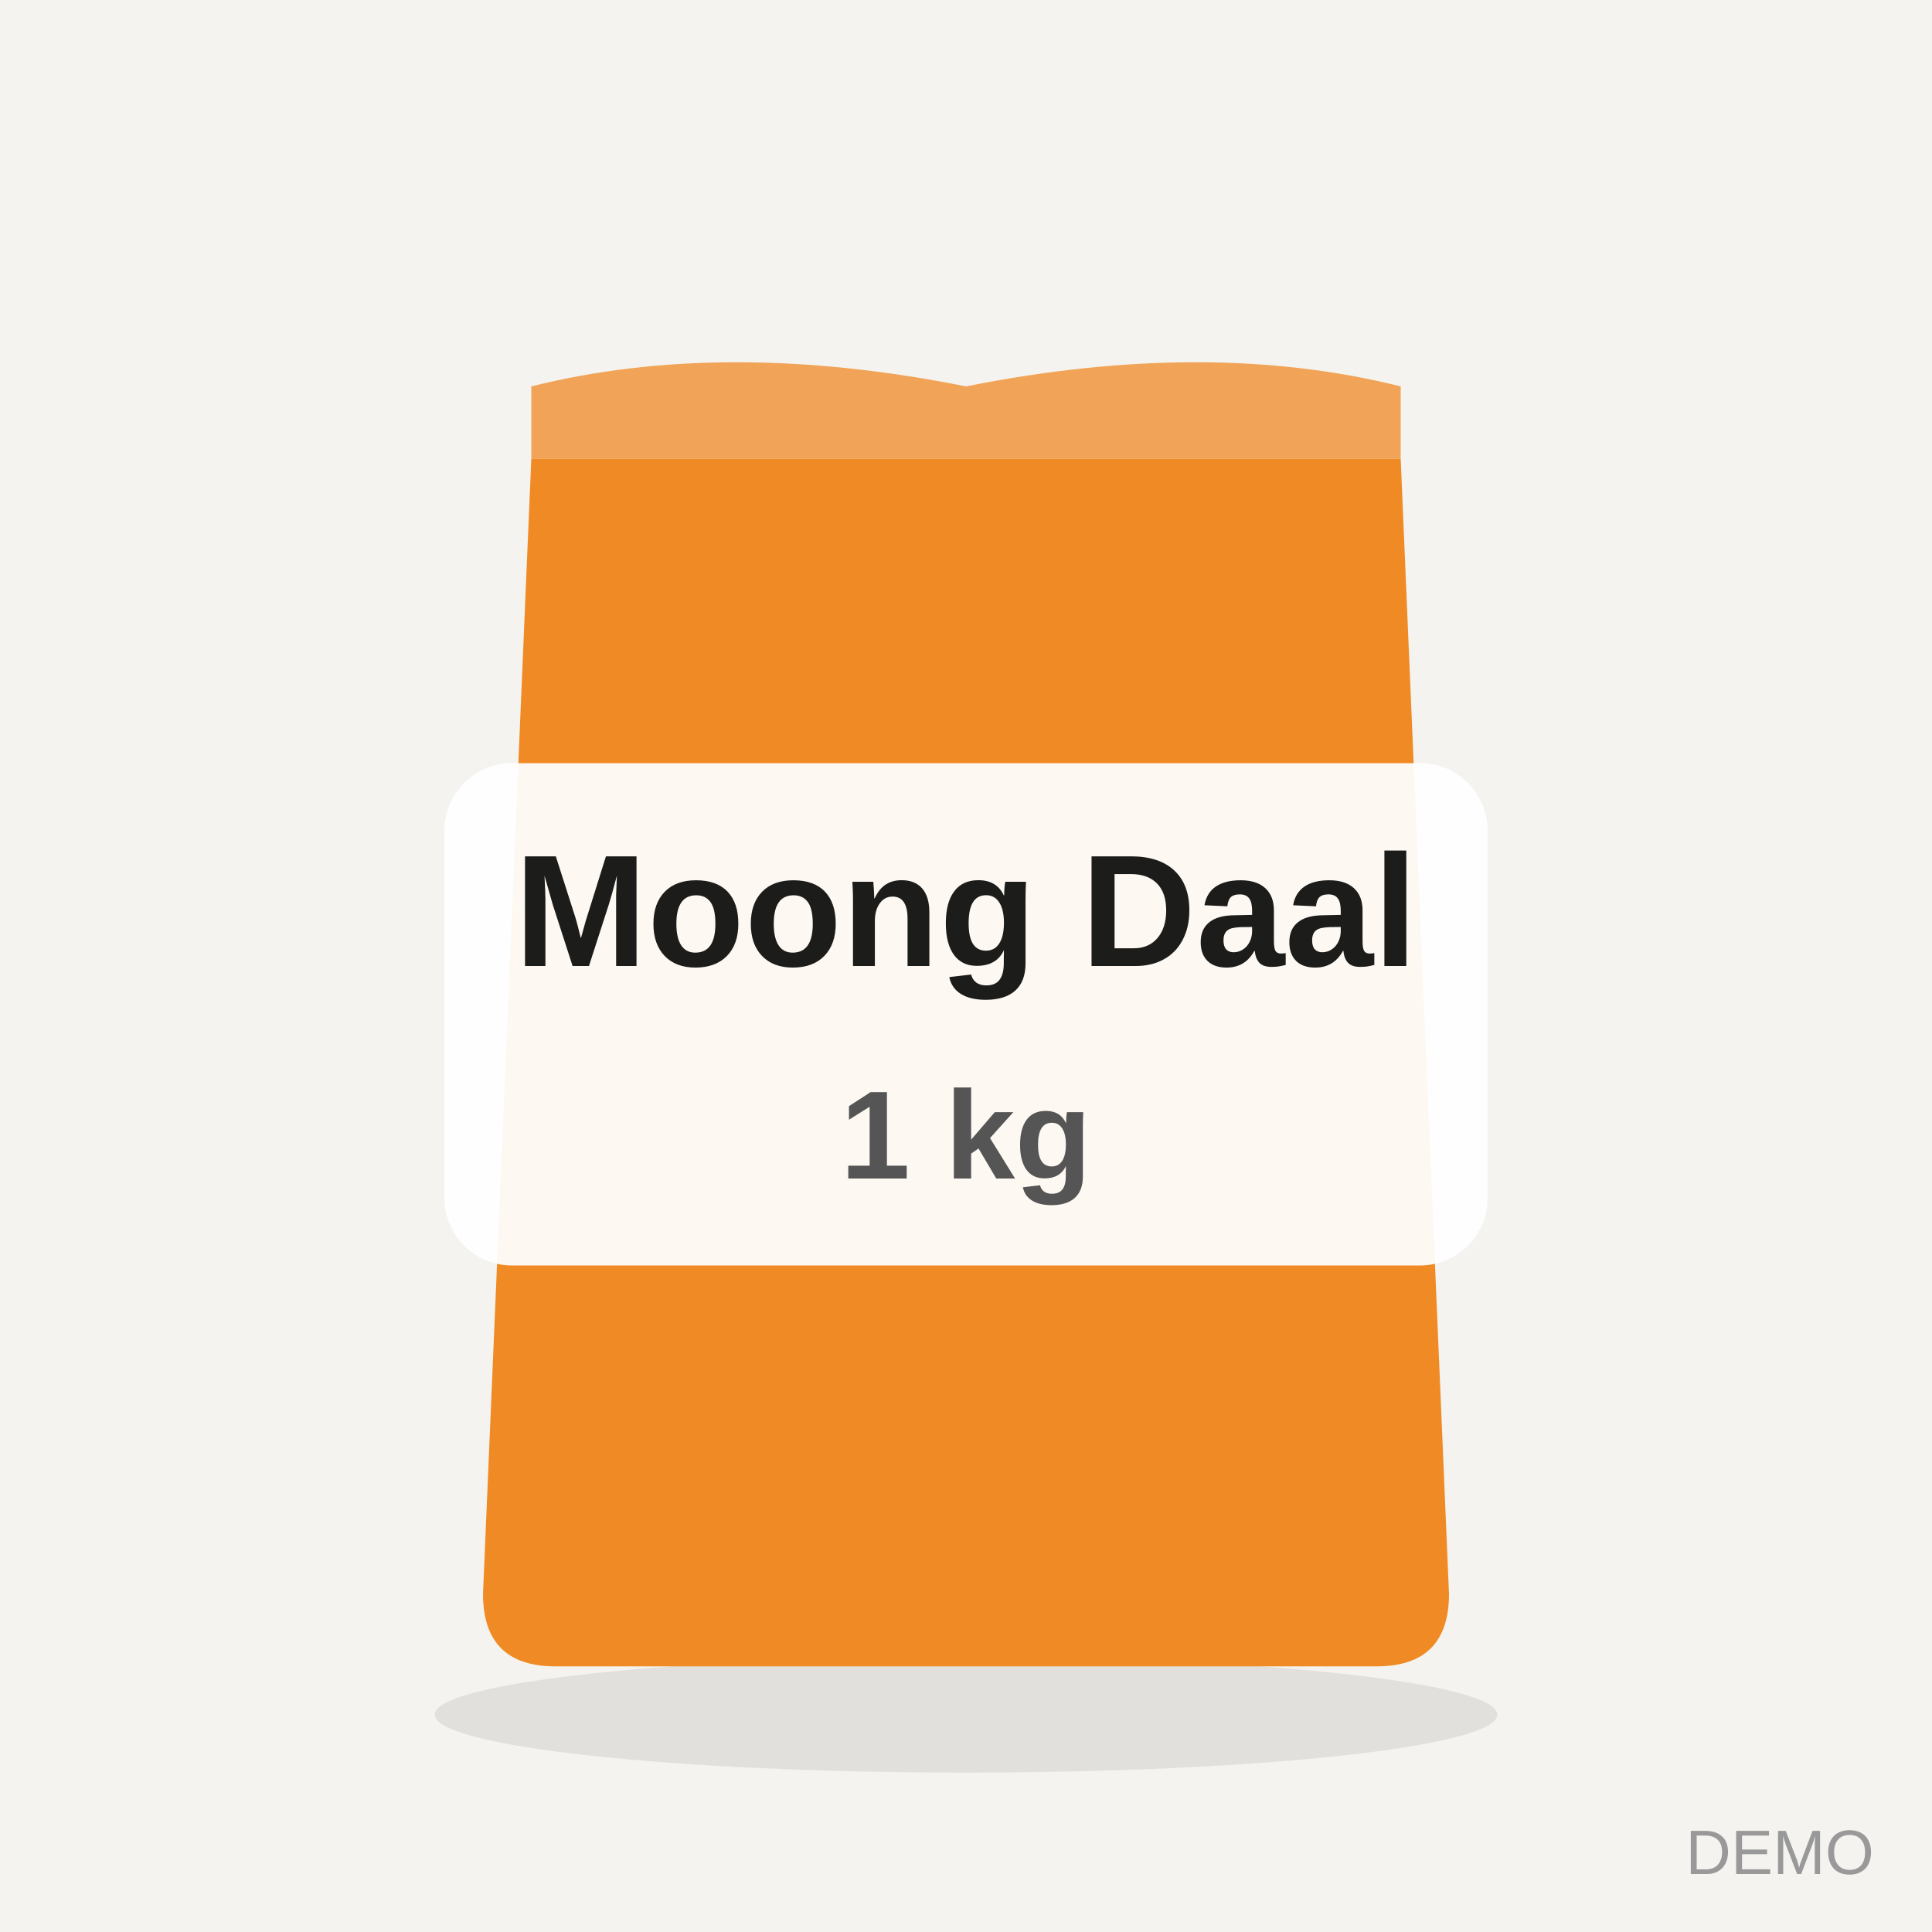
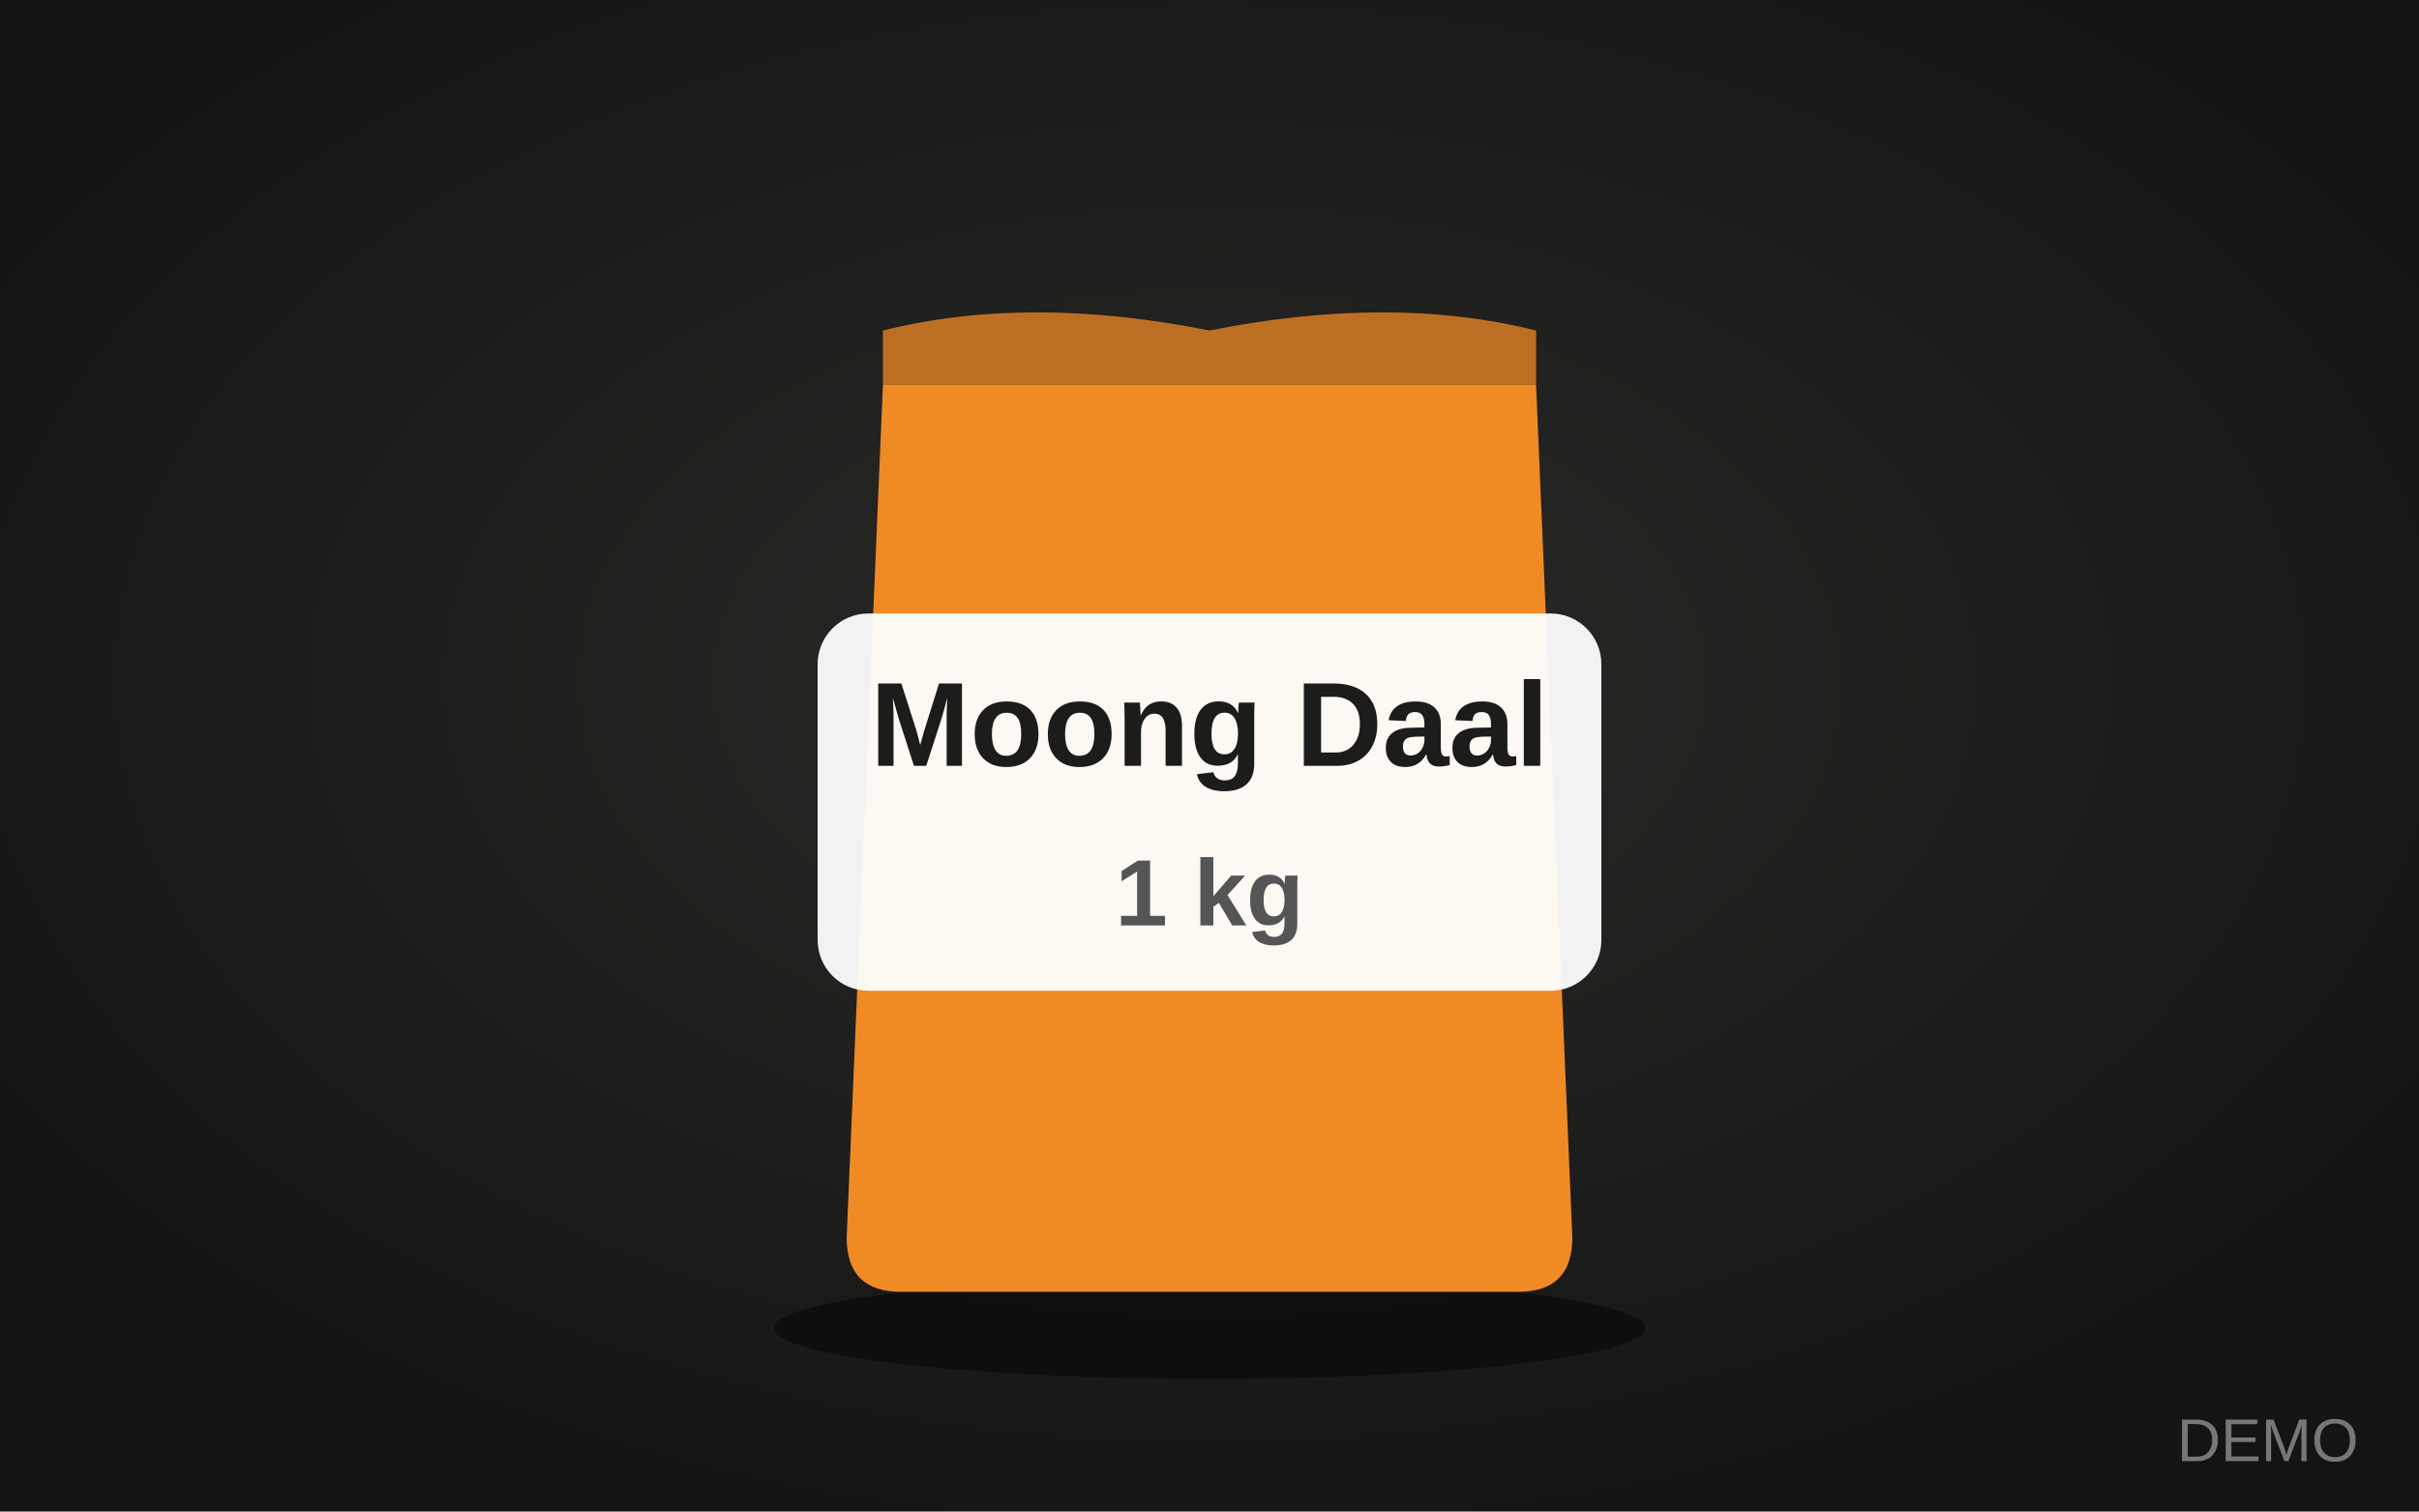
- <svg xmlns="http://www.w3.org/2000/svg" viewBox="0 0 400 400" font-family="Arial, Helvetica, sans-serif">
-   <rect width="400" height="400" fill="#F4F3EF" />
-   <ellipse cx="200" cy="355" rx="110" ry="12" fill="#000" opacity=".08" />
-   <path d="M110 95 L290 95 L300 330 Q300 345 285 345 L115 345 Q100 345 100 330 Z" fill="#F08A24" />
-   <path d="M110 95 L290 95 L290 80 Q250 70 200 80 Q150 70 110 80 Z" fill="#F08A24" opacity=".75" />
-   <rect x="92" y="158" width="216" height="104" rx="14" fill="#fff" opacity=".94" />
-   <g fill="#1C1C1A">
-     <text x="200" y="200" text-anchor="middle" font-size="33" font-weight="800">Moong Daal</text>
+ <svg xmlns="http://www.w3.org/2000/svg" viewBox="0 0 480 300" font-family="Arial, Helvetica, sans-serif">
+   <defs>
+     <radialGradient id="g" cx="50%" cy="45%" r="60%">
+       <stop offset="0" stop-color="#2A2A27" />
+       <stop offset="1" stop-color="#141413" />
+     </radialGradient>
+   </defs>
+   <rect width="480" height="300" fill="url(#g)" />
+   <g transform="translate(96 8) scale(.72)">
+     <ellipse cx="200" cy="355" rx="120" ry="14" fill="#000" opacity=".45" />
+     <path d="M110 95 L290 95 L300 330 Q300 345 285 345 L115 345 Q100 345 100 330 Z" fill="#F08A24" />
+     <path d="M110 95 L290 95 L290 80 Q250 70 200 80 Q150 70 110 80 Z" fill="#F08A24" opacity=".75" />
+     <rect x="92" y="158" width="216" height="104" rx="14" fill="#fff" opacity=".94" />
+     <g fill="#1C1C1A">
+       <text x="200" y="200" text-anchor="middle" font-size="33" font-weight="800">Moong Daal</text>
+     </g>
+     <text x="200" y="244" text-anchor="middle" font-size="26" font-weight="700" fill="#555">1 kg</text>
  </g>
-   <text x="200" y="244" text-anchor="middle" font-size="26" font-weight="700" fill="#555">1 kg</text>
-   <text x="388" y="388" text-anchor="end" font-size="13" fill="#999">DEMO</text>
+   <text x="468" y="290" text-anchor="end" font-size="12" fill="#777">DEMO</text>
</svg>
